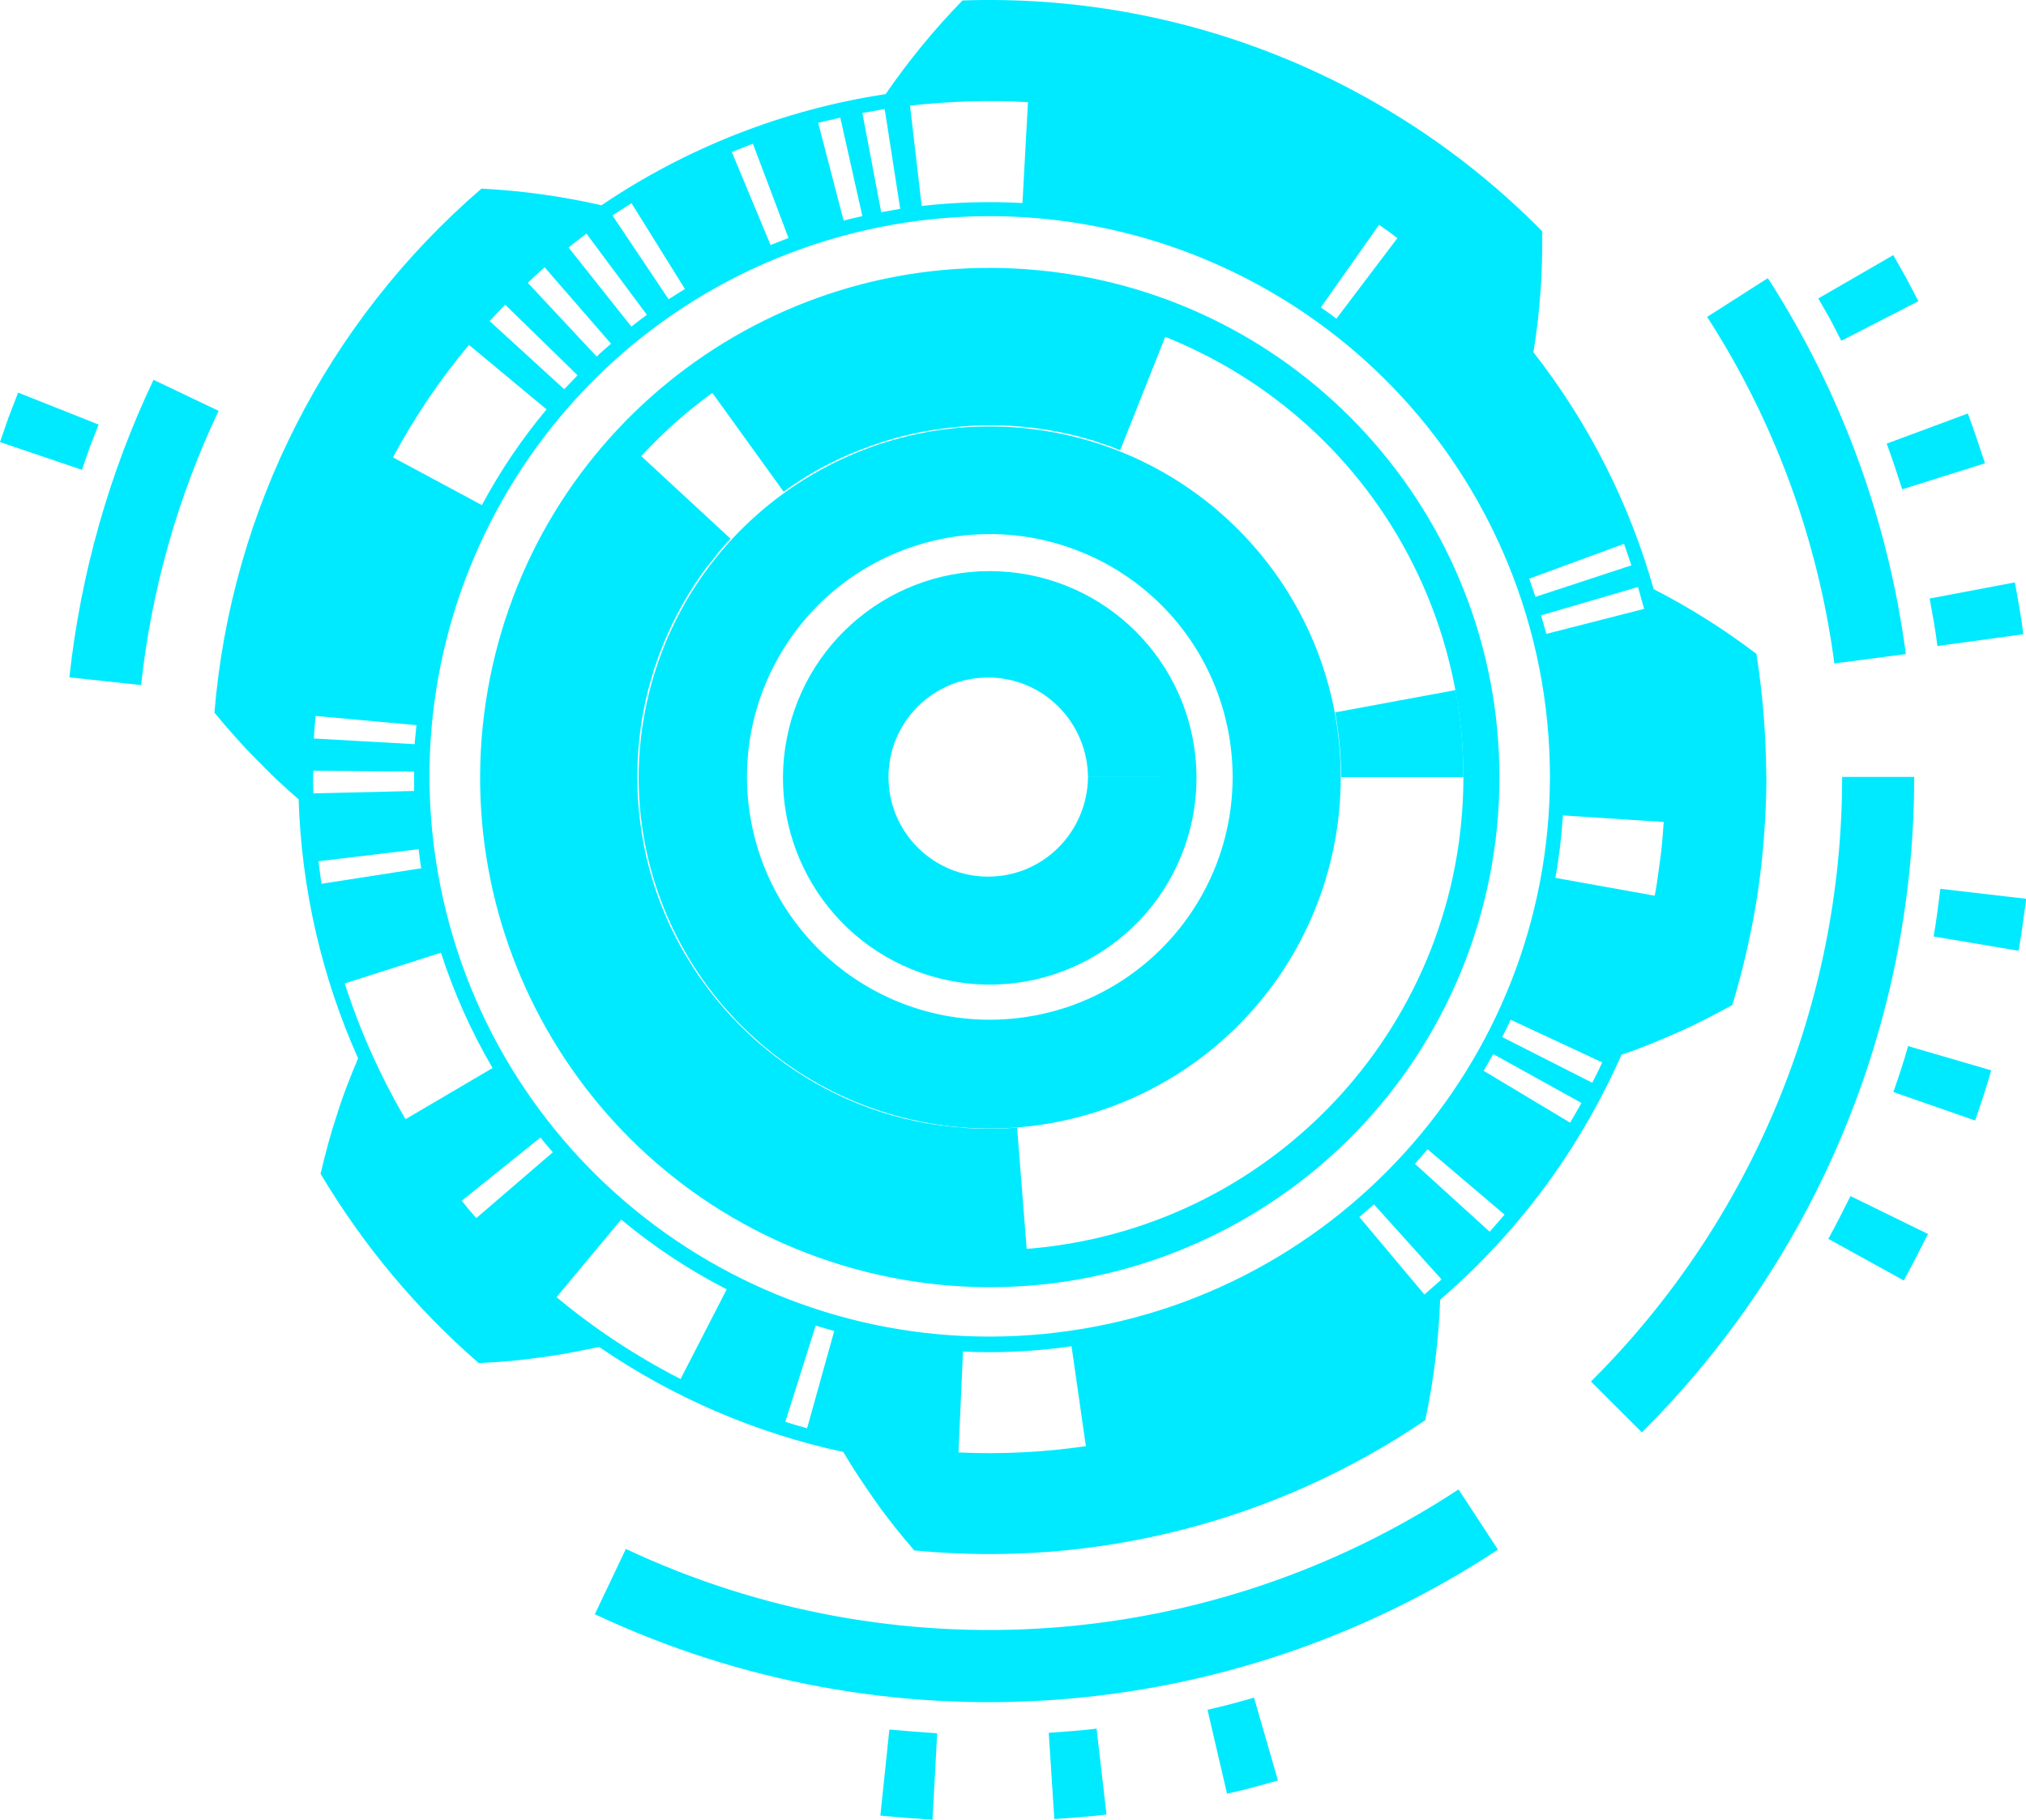
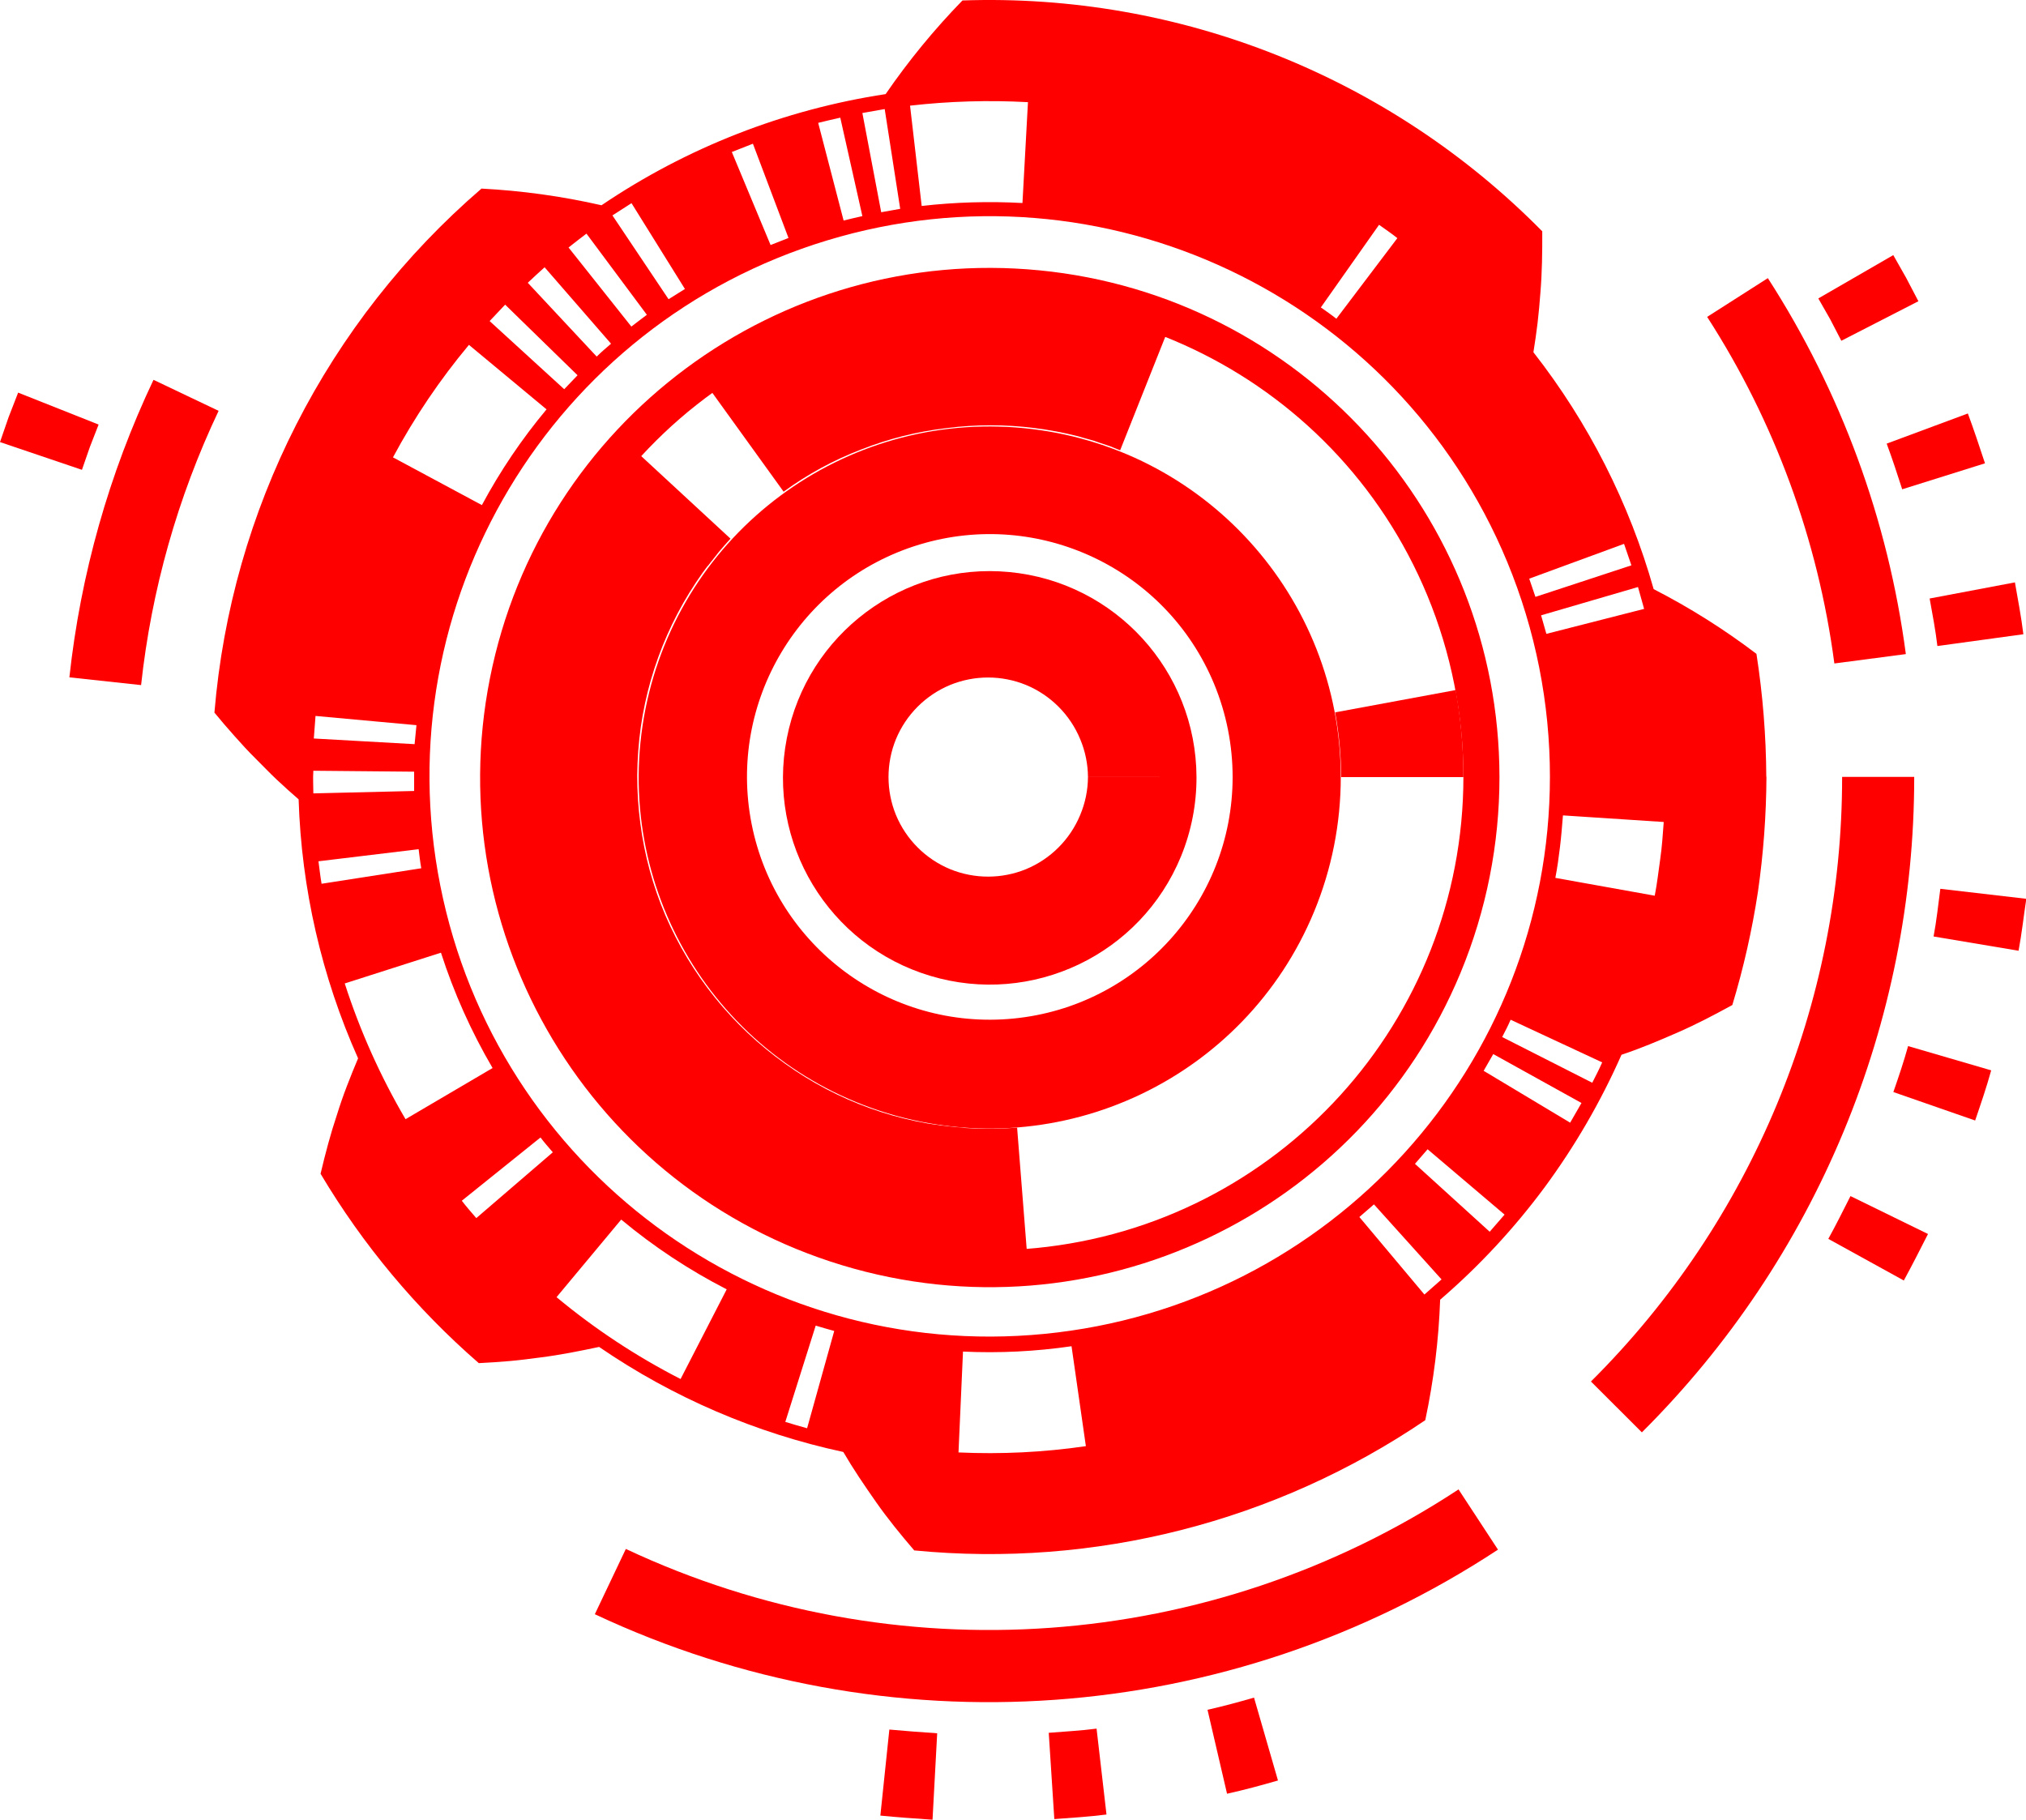
<svg xmlns="http://www.w3.org/2000/svg" viewBox="0 0 261.34 234.75">
  <defs>
-     <style>.cls-1{fill:#00eaff;}</style>
+     <style>.cls-1{fill:hsl(0, 100%, 50%);}</style>
  </defs>
  <g id="Layer_2" data-name="Layer 2">
    <g id="Layer_1-2" data-name="Layer 1">
      <path class="cls-1" d="M154.34,100.25a26.67,26.67,0,1,0-2,10.23,26.79,26.79,0,0,0,2-10.23h-14a12.81,12.81,0,0,1-1,4.88,12.92,12.92,0,0,1-7,7,12.93,12.93,0,0,1-9.77,0,12.92,12.92,0,0,1-7-7,12.93,12.93,0,0,1,0-9.77,12.92,12.92,0,0,1,7-7,12.93,12.93,0,0,1,9.77,0,12.92,12.92,0,0,1,7,7,12.81,12.81,0,0,1,1,4.88Z" />
      <path class="cls-1" d="M172.95,100.25a45.28,45.28,0,1,0-3.44,17.36,45.42,45.42,0,0,0,3.44-17.36H159a31.32,31.32,0,1,1-2.38-12,31.45,31.45,0,0,1,2.38,12Z" />
      <path class="cls-1" d="M193.42,100.25a65.74,65.74,0,1,0-5,25.2,65.92,65.92,0,0,0,5-25.2h-4.65a61.09,61.09,0,1,1-4.65-23.42,61.26,61.26,0,0,1,4.65,23.42Z" />
      <path class="cls-1" d="M117.82,162.56a64.64,64.64,0,0,0,14.77.53l-1.39-17.62a47,47,0,0,1-10.68-.38Z" />
      <path class="cls-1" d="M78.91,60.15A63,63,0,0,0,91,151.59a62.38,62.38,0,0,0,32,11.53l1.26-17.63a44.67,44.67,0,0,1-23-8.28,45.65,45.65,0,0,1-15.42-19.1,44.85,44.85,0,0,1-3.24-11.89,46.19,46.19,0,0,1-.4-6.22,48.77,48.77,0,0,1,.46-6.22A45.38,45.38,0,0,1,92.54,71.4Z" />
      <path class="cls-1" d="M81.25,57.49c-.73.76-1.39,1.59-2.1,2.38s-1.31,1.66-2,2.48L91.3,73c.49-.59.93-1.21,1.42-1.79s1-1.17,1.51-1.72Z" />
      <path class="cls-1" d="M151,41.72,149.18,41l-1.87-.63c-1.24-.46-2.53-.75-3.79-1.13a64.09,64.09,0,0,0-7.77-1.49,62.46,62.46,0,0,0-15.83-.07,61.36,61.36,0,0,0-15.31,3.85,60.72,60.72,0,0,0-13.87,7.56l10.34,14.34a43.08,43.08,0,0,1,10-5.44,43.68,43.68,0,0,1,11-2.76,44.82,44.82,0,0,1,11.44,0,46.41,46.41,0,0,1,5.58,1.06c.9.29,1.83.47,2.72.82l1.35.45,1.32.53Z" />
      <path class="cls-1" d="M188.77,100.25a62.68,62.68,0,0,0-1-11.23l-15.55,2.88a46.86,46.86,0,0,1,.78,8.35Z" />
      <path class="cls-1" d="M199.93,100.25h27.91a106.91,106.91,0,0,0-1.27-15.9A89.26,89.26,0,0,0,213.31,76,88.86,88.86,0,0,0,197.8,45.44c.2-1.25.39-2.53.54-3.8s.26-2.55.36-3.86c.22-2.63.25-5.23.24-7.94A100.11,100.11,0,0,0,124.15.06a91.91,91.91,0,0,0-9.91,12.08A89.39,89.39,0,0,0,77.59,26.48a90.71,90.71,0,0,0-15.48-2.15A100.09,100.09,0,0,0,27.66,91.93q1.28,1.56,2.57,3c.88,1,1.8,2,2.7,2.89s1.8,1.84,2.74,2.73,1.9,1.74,2.85,2.57a88.86,88.86,0,0,0,7.67,33.41q-.74,1.75-1.44,3.57t-1.27,3.66c-.84,2.5-1.5,5-2.13,7.66a100.33,100.33,0,0,0,20.41,24.43c1.35-.07,2.66-.15,4-.27s2.64-.29,3.93-.46c2.56-.32,5.14-.84,7.59-1.36a88.64,88.64,0,0,0,31.5,13.55c1.29,2.21,2.71,4.3,4.23,6.47s3.17,4.19,4.92,6.23a100.07,100.07,0,0,0,65.92-16.8,90.24,90.24,0,0,0,1.92-15.54,89.35,89.35,0,0,0,13.46-14.48,90.32,90.32,0,0,0,9.93-17.12c2.44-.81,4.76-1.79,7.19-2.85s4.74-2.27,7.11-3.57a105.34,105.34,0,0,0,3.3-14.59,108.38,108.38,0,0,0,1.1-14.86H199.93a72.26,72.26,0,1,1-5.5-27.69A72.44,72.44,0,0,1,199.93,100.25Zm.7,13c.26-1.34.44-2.68.6-4s.27-2.71.38-4.06l13,.85c-.12,1.59-.22,3.19-.45,4.77s-.4,3.17-.71,4.74Zm-6.86,20.53c.38-.74.77-1.47,1.09-2.23l11.81,5.5c-.39.9-.84,1.76-1.28,2.63Zm-2.39,4.36,1.24-2.16L204,142.29l-1.46,2.54Zm-8.86,12,1.63-1.88,9.93,8.43-1.92,2.21ZM175.35,157l1.88-1.63,8.72,9.68L183.74,167Zm-51.13,17.36a73.37,73.37,0,0,0,14-.69l1.85,12.89a86.38,86.38,0,0,1-16.43.81Zm-19-3.35c.79.25,1.59.46,2.39.69l-3.5,12.55c-.94-.27-1.88-.52-2.81-.82ZM80.13,157.33a74.1,74.1,0,0,0,13.61,9L87.79,177.9a87.12,87.12,0,0,1-16-10.56ZM56.88,122.9a74.8,74.8,0,0,0,6.66,14.88l-11.23,6.6a87.83,87.83,0,0,1-7.84-17.51Zm4.56,34.24c-.64-.74-1.28-1.47-1.87-2.24l10.15-8.16c.5.66,1.05,1.28,1.59,1.91M54,109.55c.11.82.19,1.65.34,2.46l-12.86,2c-.17-1-.27-1.93-.4-2.9Zm-.58-10c0,.83,0,1.66,0,2.49l-13,.31c0-1-.07-1.94,0-2.92Zm.3-6L53.48,96l-13-.73.22-2.91ZM70.5,52.81a73.3,73.3,0,0,0-8.34,12.35L50.69,59a86.32,86.32,0,0,1,9.8-14.51Zm4-4.4-1.72,1.8-9.62-8.79,2-2.12Zm4.32-4.07c-.63.54-1.26,1.08-1.85,1.66l-8.89-9.52c.7-.68,1.43-1.32,2.17-2Zm4.62-3.73c-.67.49-1.31,1-2,1.52l-8.1-10.2c.77-.6,1.52-1.21,2.31-1.79Zm4.91-3.33L86.24,38.6,79,27.79l2.46-1.58Zm13.36-6.58-2.31.91-5-12,2.72-1.07Zm9.53-2.82c-.81.19-1.62.36-2.42.57l-3.28-12.6c.94-.24,1.9-.45,2.85-.67Zm4.88-.94-2.45.44-2.43-12.8,2.88-.51Zm15.77-.75a77.61,77.61,0,0,0-13,.38l-1.5-12.94a90.62,90.62,0,0,1,15.21-.45Zm40.49,14.93c-.65-.52-1.34-1-2-1.46L177.89,29c.79.57,1.6,1.11,2.36,1.72ZM198.06,77l-.8-2.35,12.23-4.49.95,2.77Zm1.41,4.77-.68-2.39,12.5-3.65.79,2.82Z" />
      <path class="cls-1" d="M193.23,199.91a119.47,119.47,0,0,1-116.5,8.33l4-8.42a110.17,110.17,0,0,0,107.41-7.68Z" />
      <path class="cls-1" d="M28.2,53a110.35,110.35,0,0,0-10,35.38l-9.25-1A119.66,119.66,0,0,1,19.8,49Z" />
      <path class="cls-1" d="M236.62,85.59a108.76,108.76,0,0,0-16.41-44.71l7.83-5a118.06,118.06,0,0,1,17.8,48.5Z" />
      <path class="cls-1" d="M205.22,178.22a109.9,109.9,0,0,0,32.4-78h9.3a119.2,119.2,0,0,1-35.13,84.56Z" />
      <path class="cls-1" d="M260.38,122.65c.42-2.23.66-4.47,1-6.7l-11.09-1.29c-.27,2.05-.49,4.11-.87,6.15Z" />
      <path class="cls-1" d="M254.78,144.55c.73-2.14,1.47-4.29,2.07-6.47l-10.72-3.13c-.55,2-1.23,4-1.9,5.93Z" />
      <path class="cls-1" d="M245.58,165.19c1.09-2,2.1-4,3.12-6l-10-4.89c-.94,1.85-1.86,3.71-2.86,5.52Z" />
      <path class="cls-1" d="M158.28,231.4c2.21-.49,4.4-1.08,6.57-1.71L161.76,219c-2,.58-4,1.12-6,1.57Z" />
      <path class="cls-1" d="M136,234.67c2.24-.17,4.49-.3,6.73-.59L141.45,223c-2.05.27-4.11.37-6.17.54Z" />
      <path class="cls-1" d="M113.56,234.22c2.24.22,4.48.38,6.73.53l.6-11.15c-2.06-.14-4.12-.29-6.17-.48Z" />
      <polygon class="cls-1" points="2.34 50.65 1.11 53.82 0 57.03 10.57 60.61 11.59 57.67 12.72 54.77 2.34 50.65" />
      <polygon class="cls-1" points="247.46 38.86 245.89 35.86 244.22 32.91 234.55 38.5 236.09 41.2 237.52 43.96 247.46 38.86" />
      <path class="cls-1" d="M256.05,59.77c-.71-2.15-1.42-4.3-2.21-6.43l-10.47,3.89c.72,1.95,1.37,3.92,2,5.89Z" />
      <path class="cls-1" d="M261,81.82c-.27-2.24-.7-4.46-1.09-6.69l-11,2.08c.36,2,.76,4.08,1,6.13Z" />
    </g>
  </g>
</svg>
